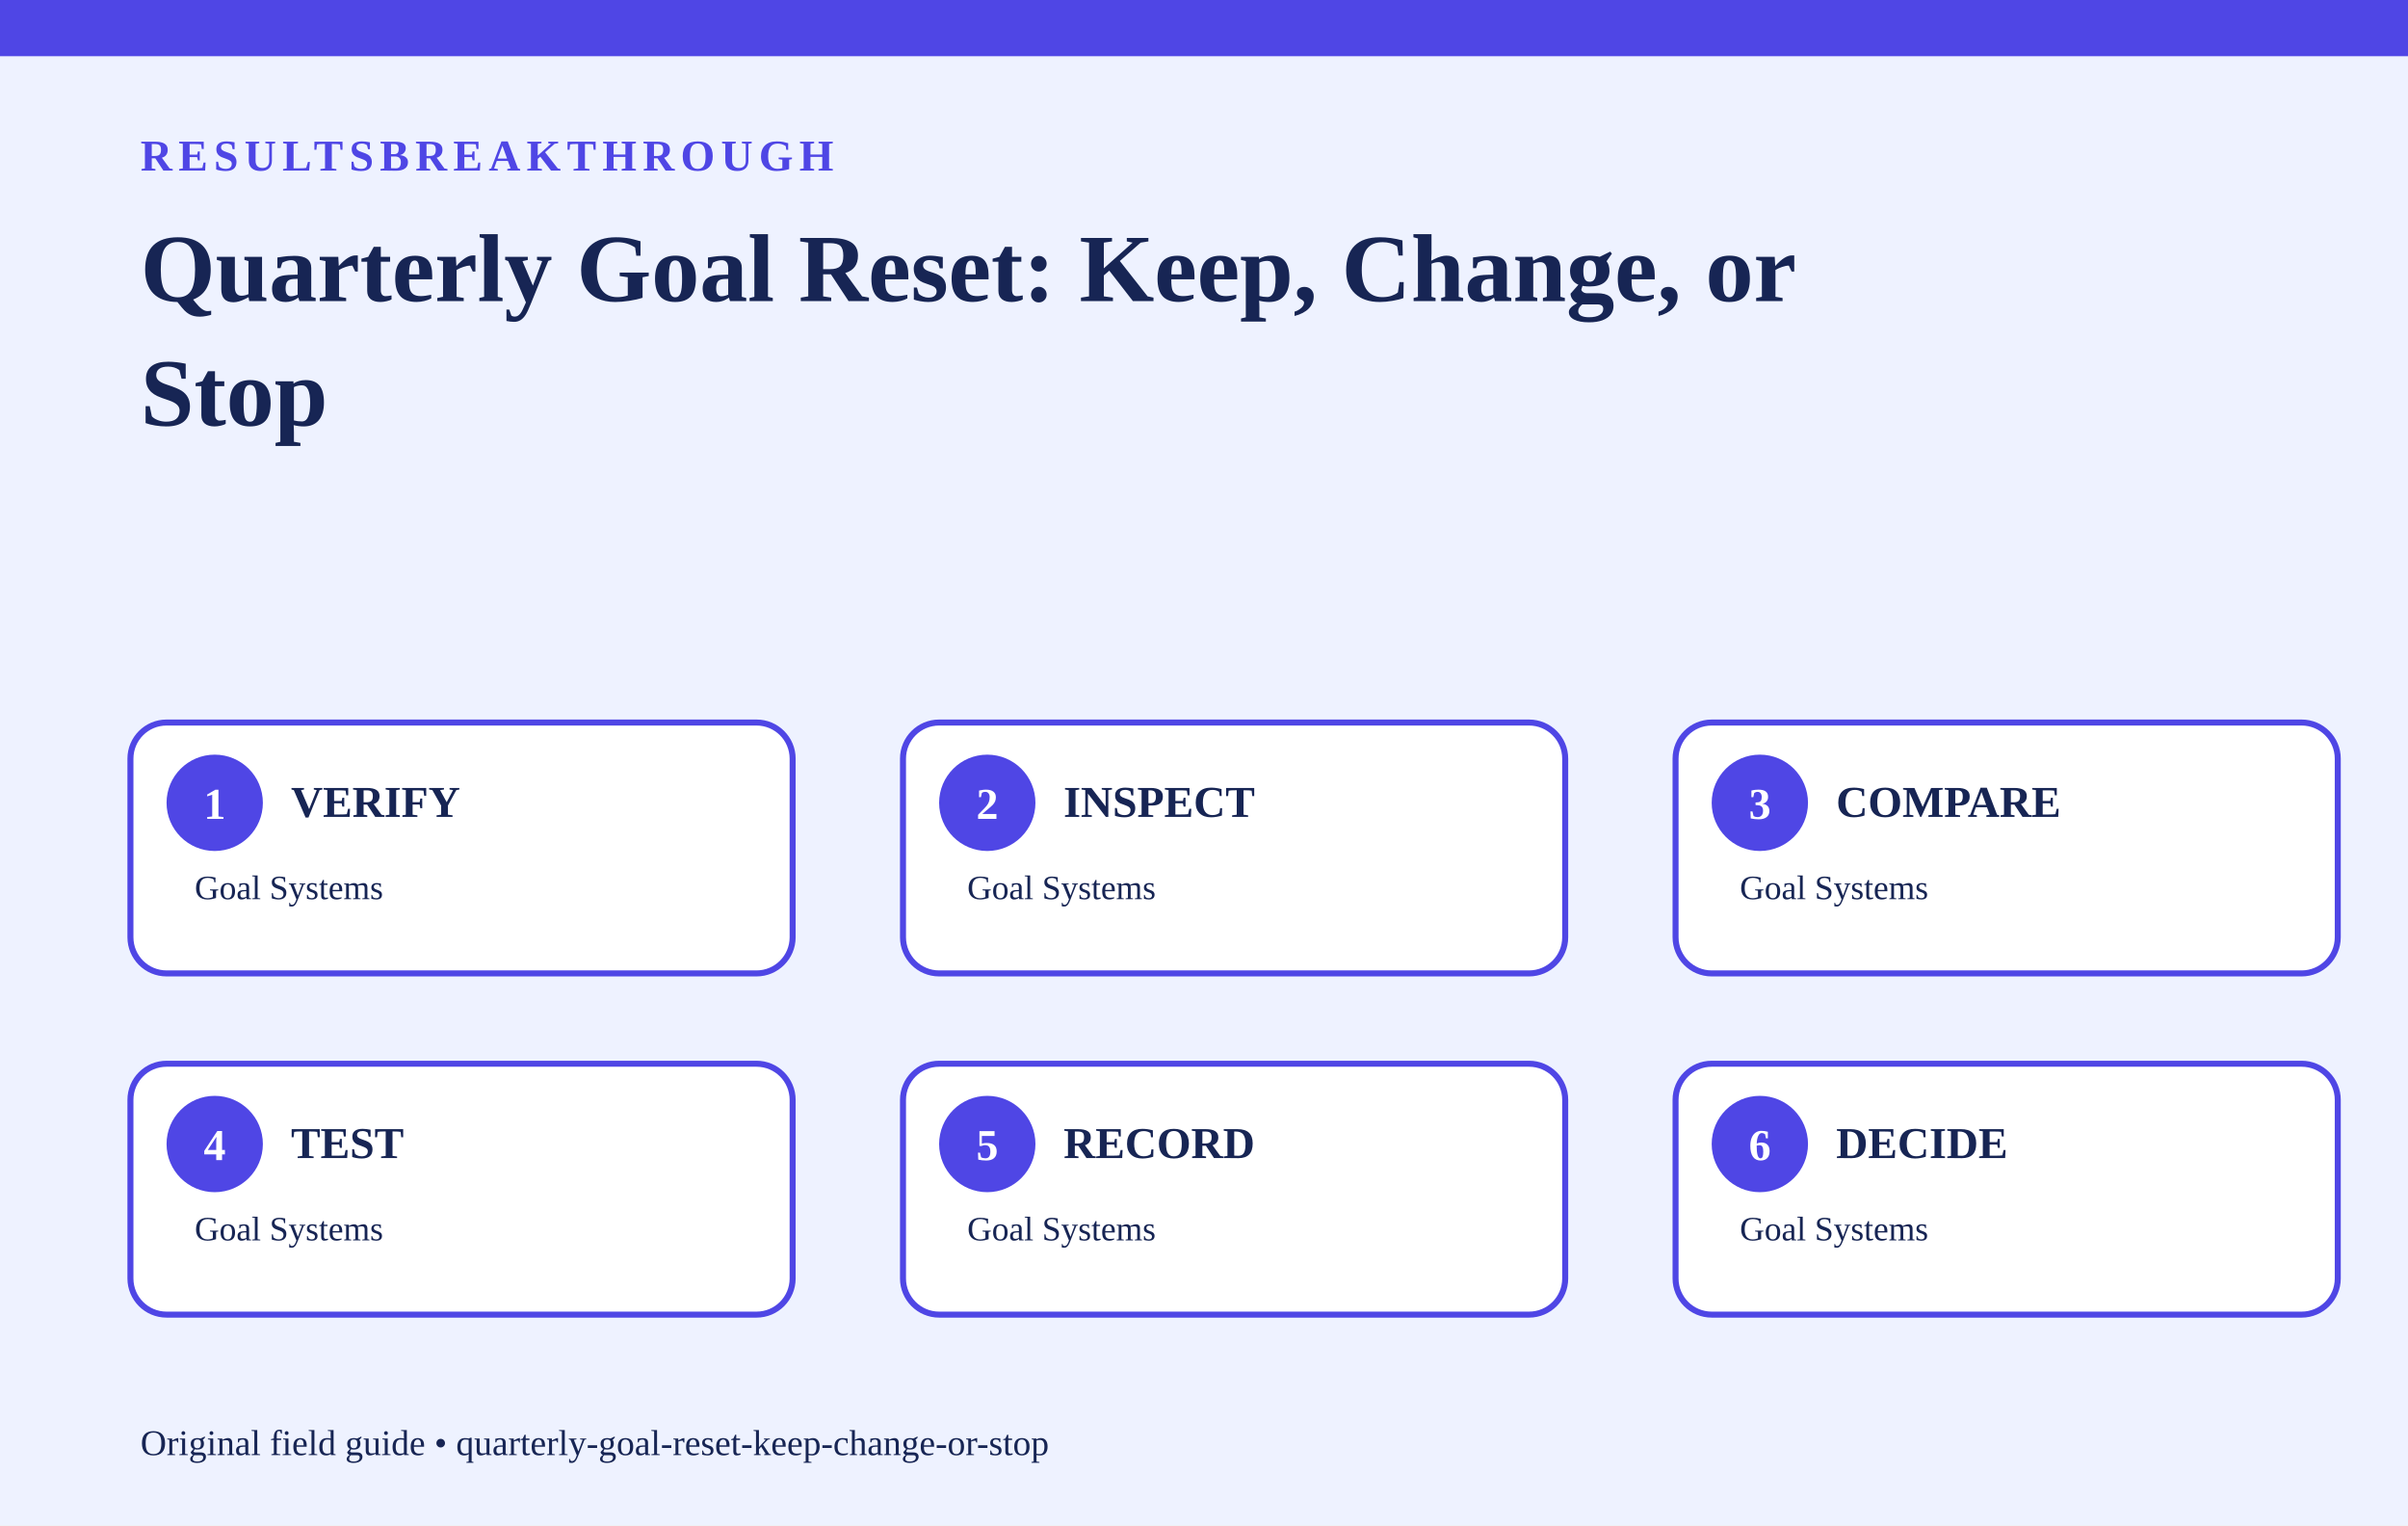
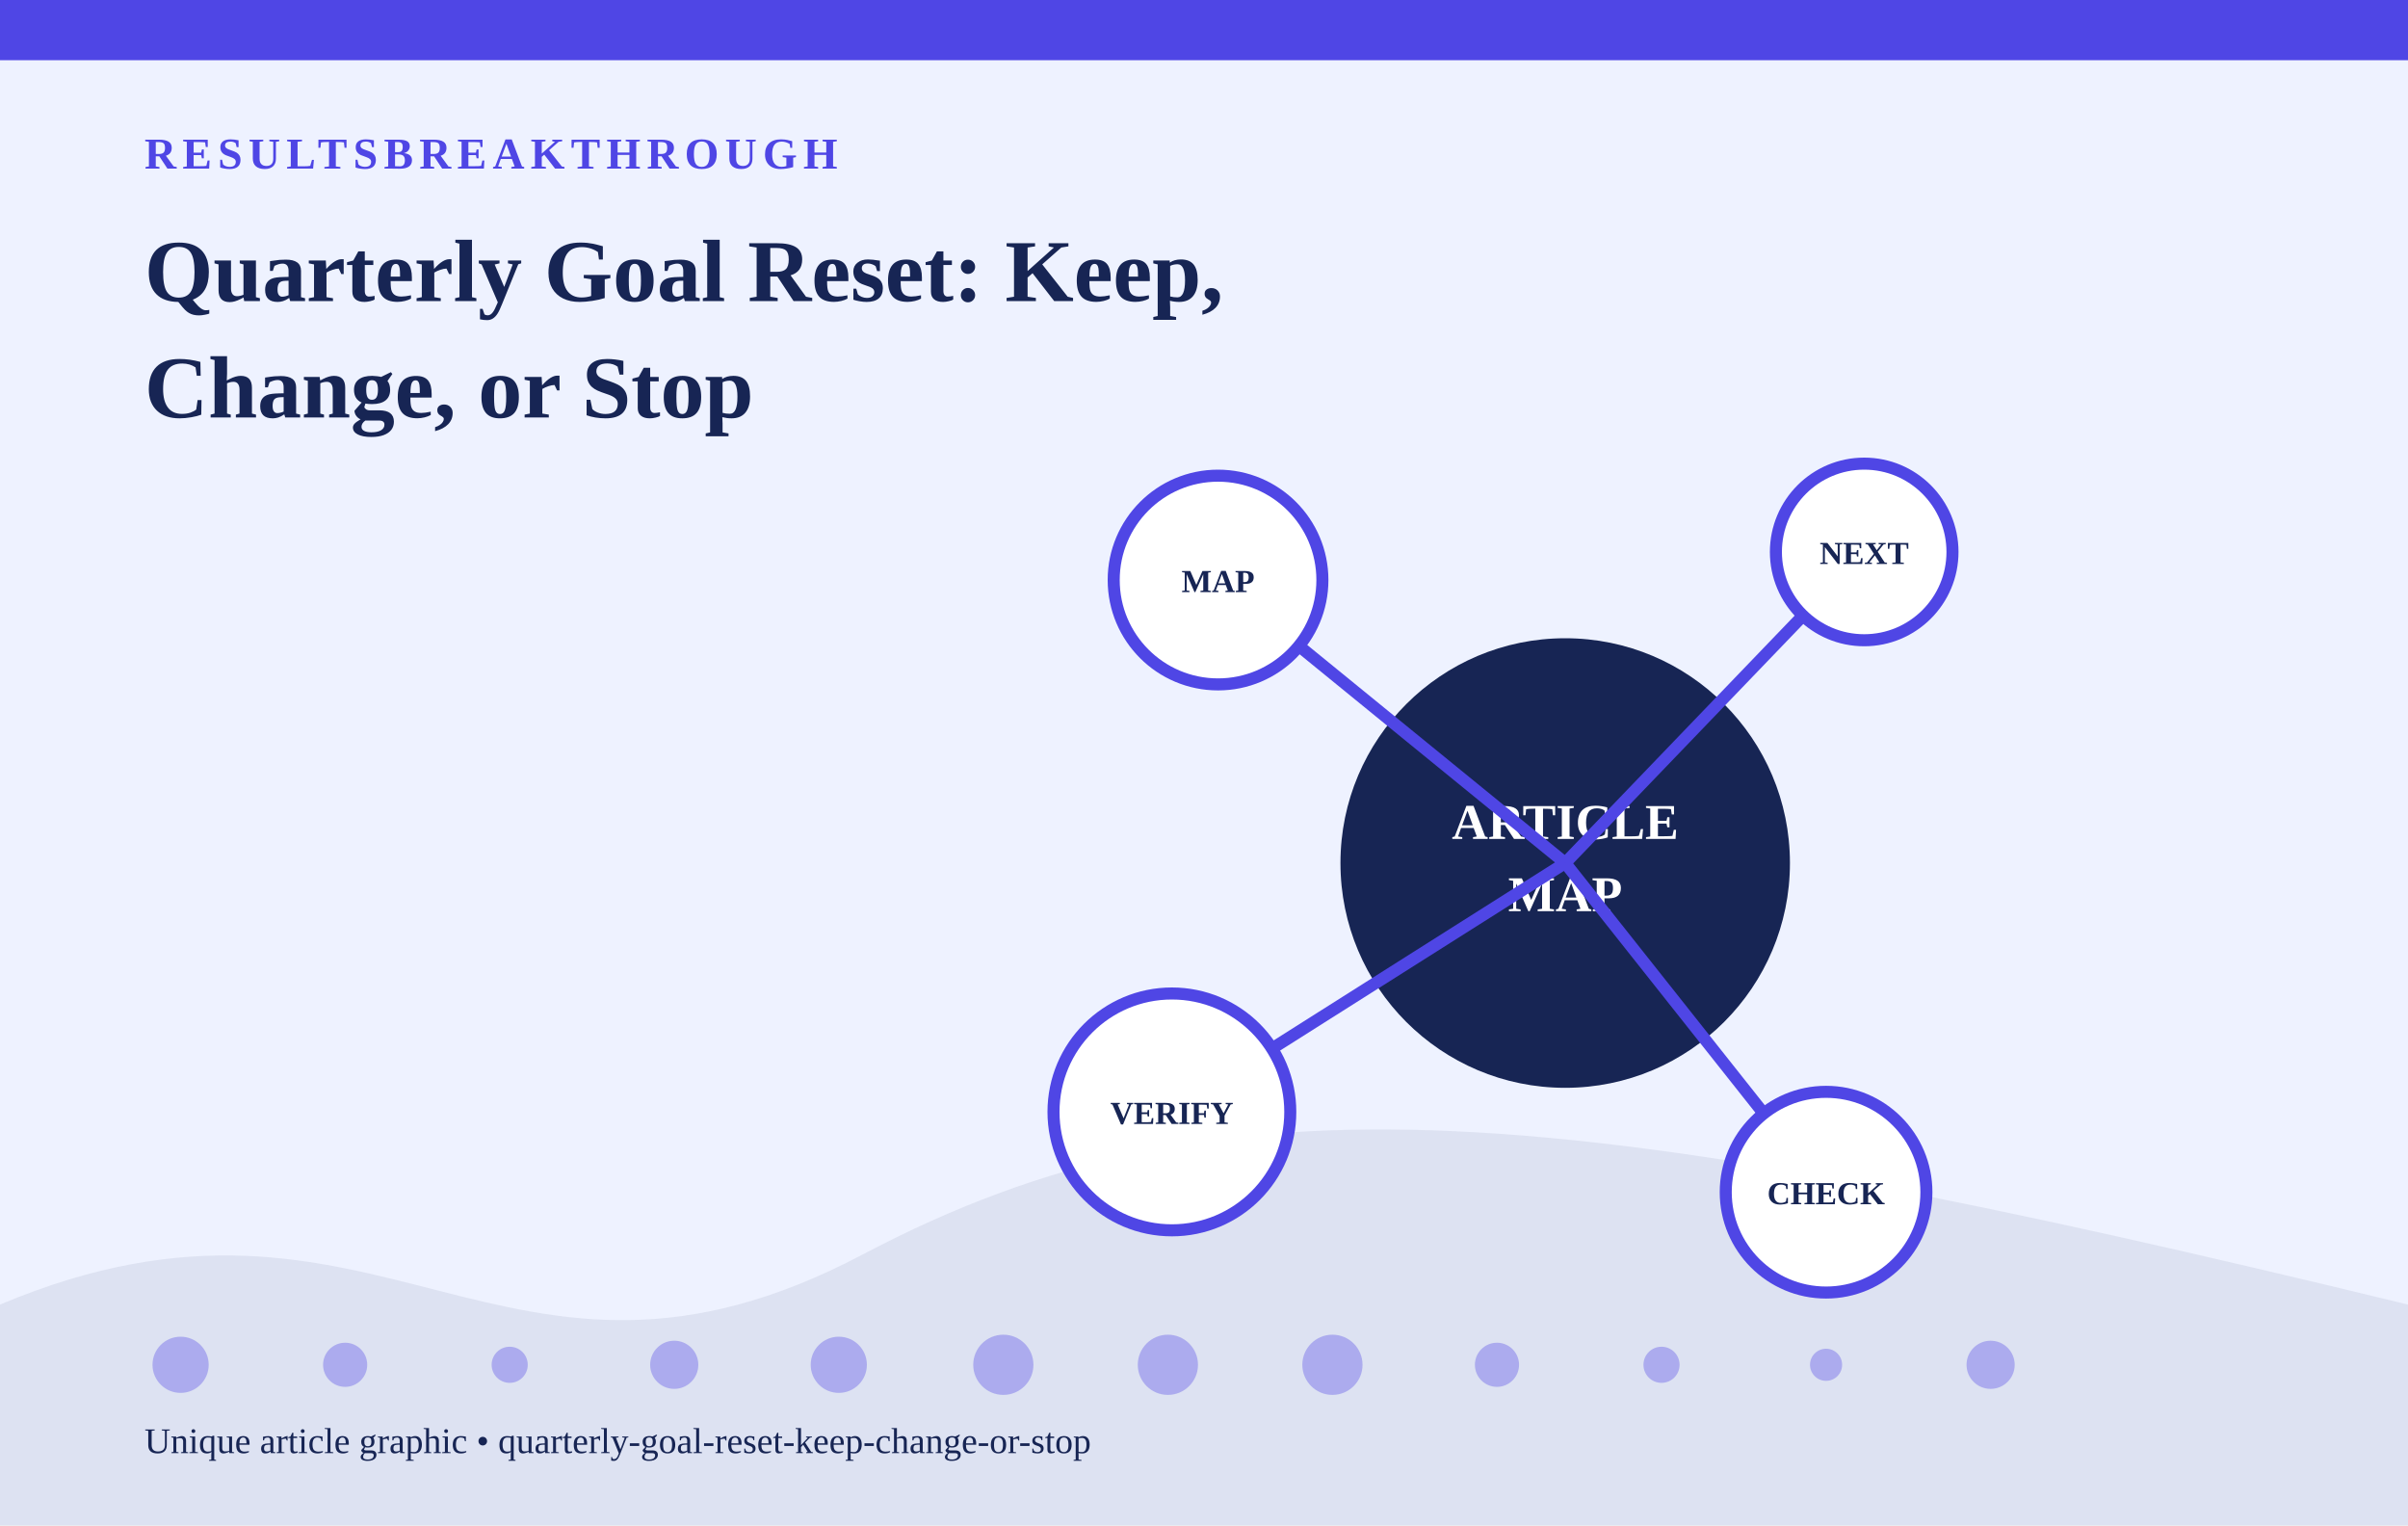
- <svg xmlns="http://www.w3.org/2000/svg" width="1200" height="760" viewBox="0 0 1200 760" role="img" aria-labelledby="t d">
-   <rect width="1200" height="760" fill="#EEF2FF" />
-   <rect width="1200" height="28" fill="#4F46E5" />
-   <text x="70" y="85" fill="#4F46E5" font-size="22" font-weight="700" letter-spacing="3">RESULTSBREAKTHROUGH</text>
-   <text x="70" y="150" fill="#172554" font-size="48" font-weight="700">Quarterly Goal Reset: Keep, Change, or</text>
-   <text x="70" y="212" fill="#172554" font-size="48" font-weight="700">Stop</text>
-   <g transform="translate(65 360)">
-     <rect width="330" height="125" rx="18" fill="white" stroke="#4F46E5" stroke-width="3" />
-     <circle cx="42" cy="40" r="24" fill="#4F46E5" />
-     <text x="42" y="48" text-anchor="middle" fill="white" font-size="22" font-weight="700">1</text>
-     <text x="80" y="47" fill="#172554" font-size="22" font-weight="700">VERIFY</text>
-     <text x="32" y="88" fill="#172554" font-size="17">Goal Systems</text>
-   </g>
-   <g transform="translate(450 360)">
-     <rect width="330" height="125" rx="18" fill="white" stroke="#4F46E5" stroke-width="3" />
-     <circle cx="42" cy="40" r="24" fill="#4F46E5" />
-     <text x="42" y="48" text-anchor="middle" fill="white" font-size="22" font-weight="700">2</text>
-     <text x="80" y="47" fill="#172554" font-size="22" font-weight="700">INSPECT</text>
-     <text x="32" y="88" fill="#172554" font-size="17">Goal Systems</text>
-   </g>
-   <g transform="translate(835 360)">
-     <rect width="330" height="125" rx="18" fill="white" stroke="#4F46E5" stroke-width="3" />
-     <circle cx="42" cy="40" r="24" fill="#4F46E5" />
-     <text x="42" y="48" text-anchor="middle" fill="white" font-size="22" font-weight="700">3</text>
-     <text x="80" y="47" fill="#172554" font-size="22" font-weight="700">COMPARE</text>
-     <text x="32" y="88" fill="#172554" font-size="17">Goal Systems</text>
-   </g>
-   <g transform="translate(65 530)">
-     <rect width="330" height="125" rx="18" fill="white" stroke="#4F46E5" stroke-width="3" />
-     <circle cx="42" cy="40" r="24" fill="#4F46E5" />
-     <text x="42" y="48" text-anchor="middle" fill="white" font-size="22" font-weight="700">4</text>
-     <text x="80" y="47" fill="#172554" font-size="22" font-weight="700">TEST</text>
-     <text x="32" y="88" fill="#172554" font-size="17">Goal Systems</text>
-   </g>
-   <g transform="translate(450 530)">
-     <rect width="330" height="125" rx="18" fill="white" stroke="#4F46E5" stroke-width="3" />
-     <circle cx="42" cy="40" r="24" fill="#4F46E5" />
-     <text x="42" y="48" text-anchor="middle" fill="white" font-size="22" font-weight="700">5</text>
-     <text x="80" y="47" fill="#172554" font-size="22" font-weight="700">RECORD</text>
-     <text x="32" y="88" fill="#172554" font-size="17">Goal Systems</text>
-   </g>
-   <g transform="translate(835 530)">
-     <rect width="330" height="125" rx="18" fill="white" stroke="#4F46E5" stroke-width="3" />
-     <circle cx="42" cy="40" r="24" fill="#4F46E5" />
-     <text x="42" y="48" text-anchor="middle" fill="white" font-size="22" font-weight="700">6</text>
-     <text x="80" y="47" fill="#172554" font-size="22" font-weight="700">DECIDE</text>
-     <text x="32" y="88" fill="#172554" font-size="17">Goal Systems</text>
-   </g>
-   <text x="70" y="725" fill="#172554" font-size="18">Original field guide • quarterly-goal-reset-keep-change-or-stop</text>
+ <svg xmlns="http://www.w3.org/2000/svg" width="1200" height="760" viewBox="0 0 1200 760" role="img" aria-labelledby="title desc">
+   <rect width="1200" height="760" fill="#eef2ff" />
+   <rect width="1200" height="30" fill="#4f46e5" />
+   <path d="M0 650 C190 570 250 720 430 625 S780 548 1200 650 L1200 760 L0 760 Z" fill="#172554" opacity="0.08" />
+   <text x="72" y="84" fill="#4f46e5" font-size="22" font-weight="800" letter-spacing="3">RESULTSBREAKTHROUGH</text>
+   <text x="72" y="150" fill="#172554" font-size="44" font-weight="800">Quarterly Goal Reset: Keep,</text>
+   <text x="72" y="208" fill="#172554" font-size="44" font-weight="800">Change, or Stop</text>
+   <circle cx="780" cy="430" r="112" fill="#172554" />
+   <text x="780" y="418" text-anchor="middle" fill="white" font-size="25" font-weight="800">ARTICLE</text>
+   <text x="780" y="454" text-anchor="middle" fill="white" font-size="25" font-weight="800">MAP</text>
+   <line x1="780" y1="430" x2="910" y2="594" stroke="#4f46e5" stroke-width="6" />
+   <circle cx="910" cy="594" r="50" fill="white" stroke="#4f46e5" stroke-width="6" />
+   <text x="910" y="600" text-anchor="middle" fill="#172554" font-size="16" font-weight="800">CHECK</text>
+   <line x1="780" y1="430" x2="584" y2="554" stroke="#4f46e5" stroke-width="6" />
+   <circle cx="584" cy="554" r="59" fill="white" stroke="#4f46e5" stroke-width="6" />
+   <text x="584" y="560" text-anchor="middle" fill="#172554" font-size="16" font-weight="800">VERIFY</text>
+   <line x1="780" y1="430" x2="607" y2="289" stroke="#4f46e5" stroke-width="6" />
+   <circle cx="607" cy="289" r="52" fill="white" stroke="#4f46e5" stroke-width="6" />
+   <text x="607" y="295" text-anchor="middle" fill="#172554" font-size="16" font-weight="800">MAP</text>
+   <line x1="780" y1="430" x2="929" y2="275" stroke="#4f46e5" stroke-width="6" />
+   <circle cx="929" cy="275" r="44" fill="white" stroke="#4f46e5" stroke-width="6" />
+   <text x="929" y="281" text-anchor="middle" fill="#172554" font-size="16" font-weight="800">NEXT</text>
+   <circle cx="90" cy="680" r="14" fill="#4f46e5" opacity="0.35" />
+   <circle cx="172" cy="680" r="11" fill="#4f46e5" opacity="0.35" />
+   <circle cx="254" cy="680" r="9" fill="#4f46e5" opacity="0.35" />
+   <circle cx="336" cy="680" r="12" fill="#4f46e5" opacity="0.35" />
+   <circle cx="418" cy="680" r="14" fill="#4f46e5" opacity="0.35" />
+   <circle cx="500" cy="680" r="15" fill="#4f46e5" opacity="0.35" />
+   <circle cx="582" cy="680" r="15" fill="#4f46e5" opacity="0.35" />
+   <circle cx="664" cy="680" r="15" fill="#4f46e5" opacity="0.35" />
+   <circle cx="746" cy="680" r="11" fill="#4f46e5" opacity="0.35" />
+   <circle cx="828" cy="680" r="9" fill="#4f46e5" opacity="0.35" />
+   <circle cx="910" cy="680" r="8" fill="#4f46e5" opacity="0.35" />
+   <circle cx="992" cy="680" r="12" fill="#4f46e5" opacity="0.35" />
+   <text x="72" y="724" fill="#172554" font-size="18">Unique article graphic • quarterly-goal-reset-keep-change-or-stop</text>
</svg>
